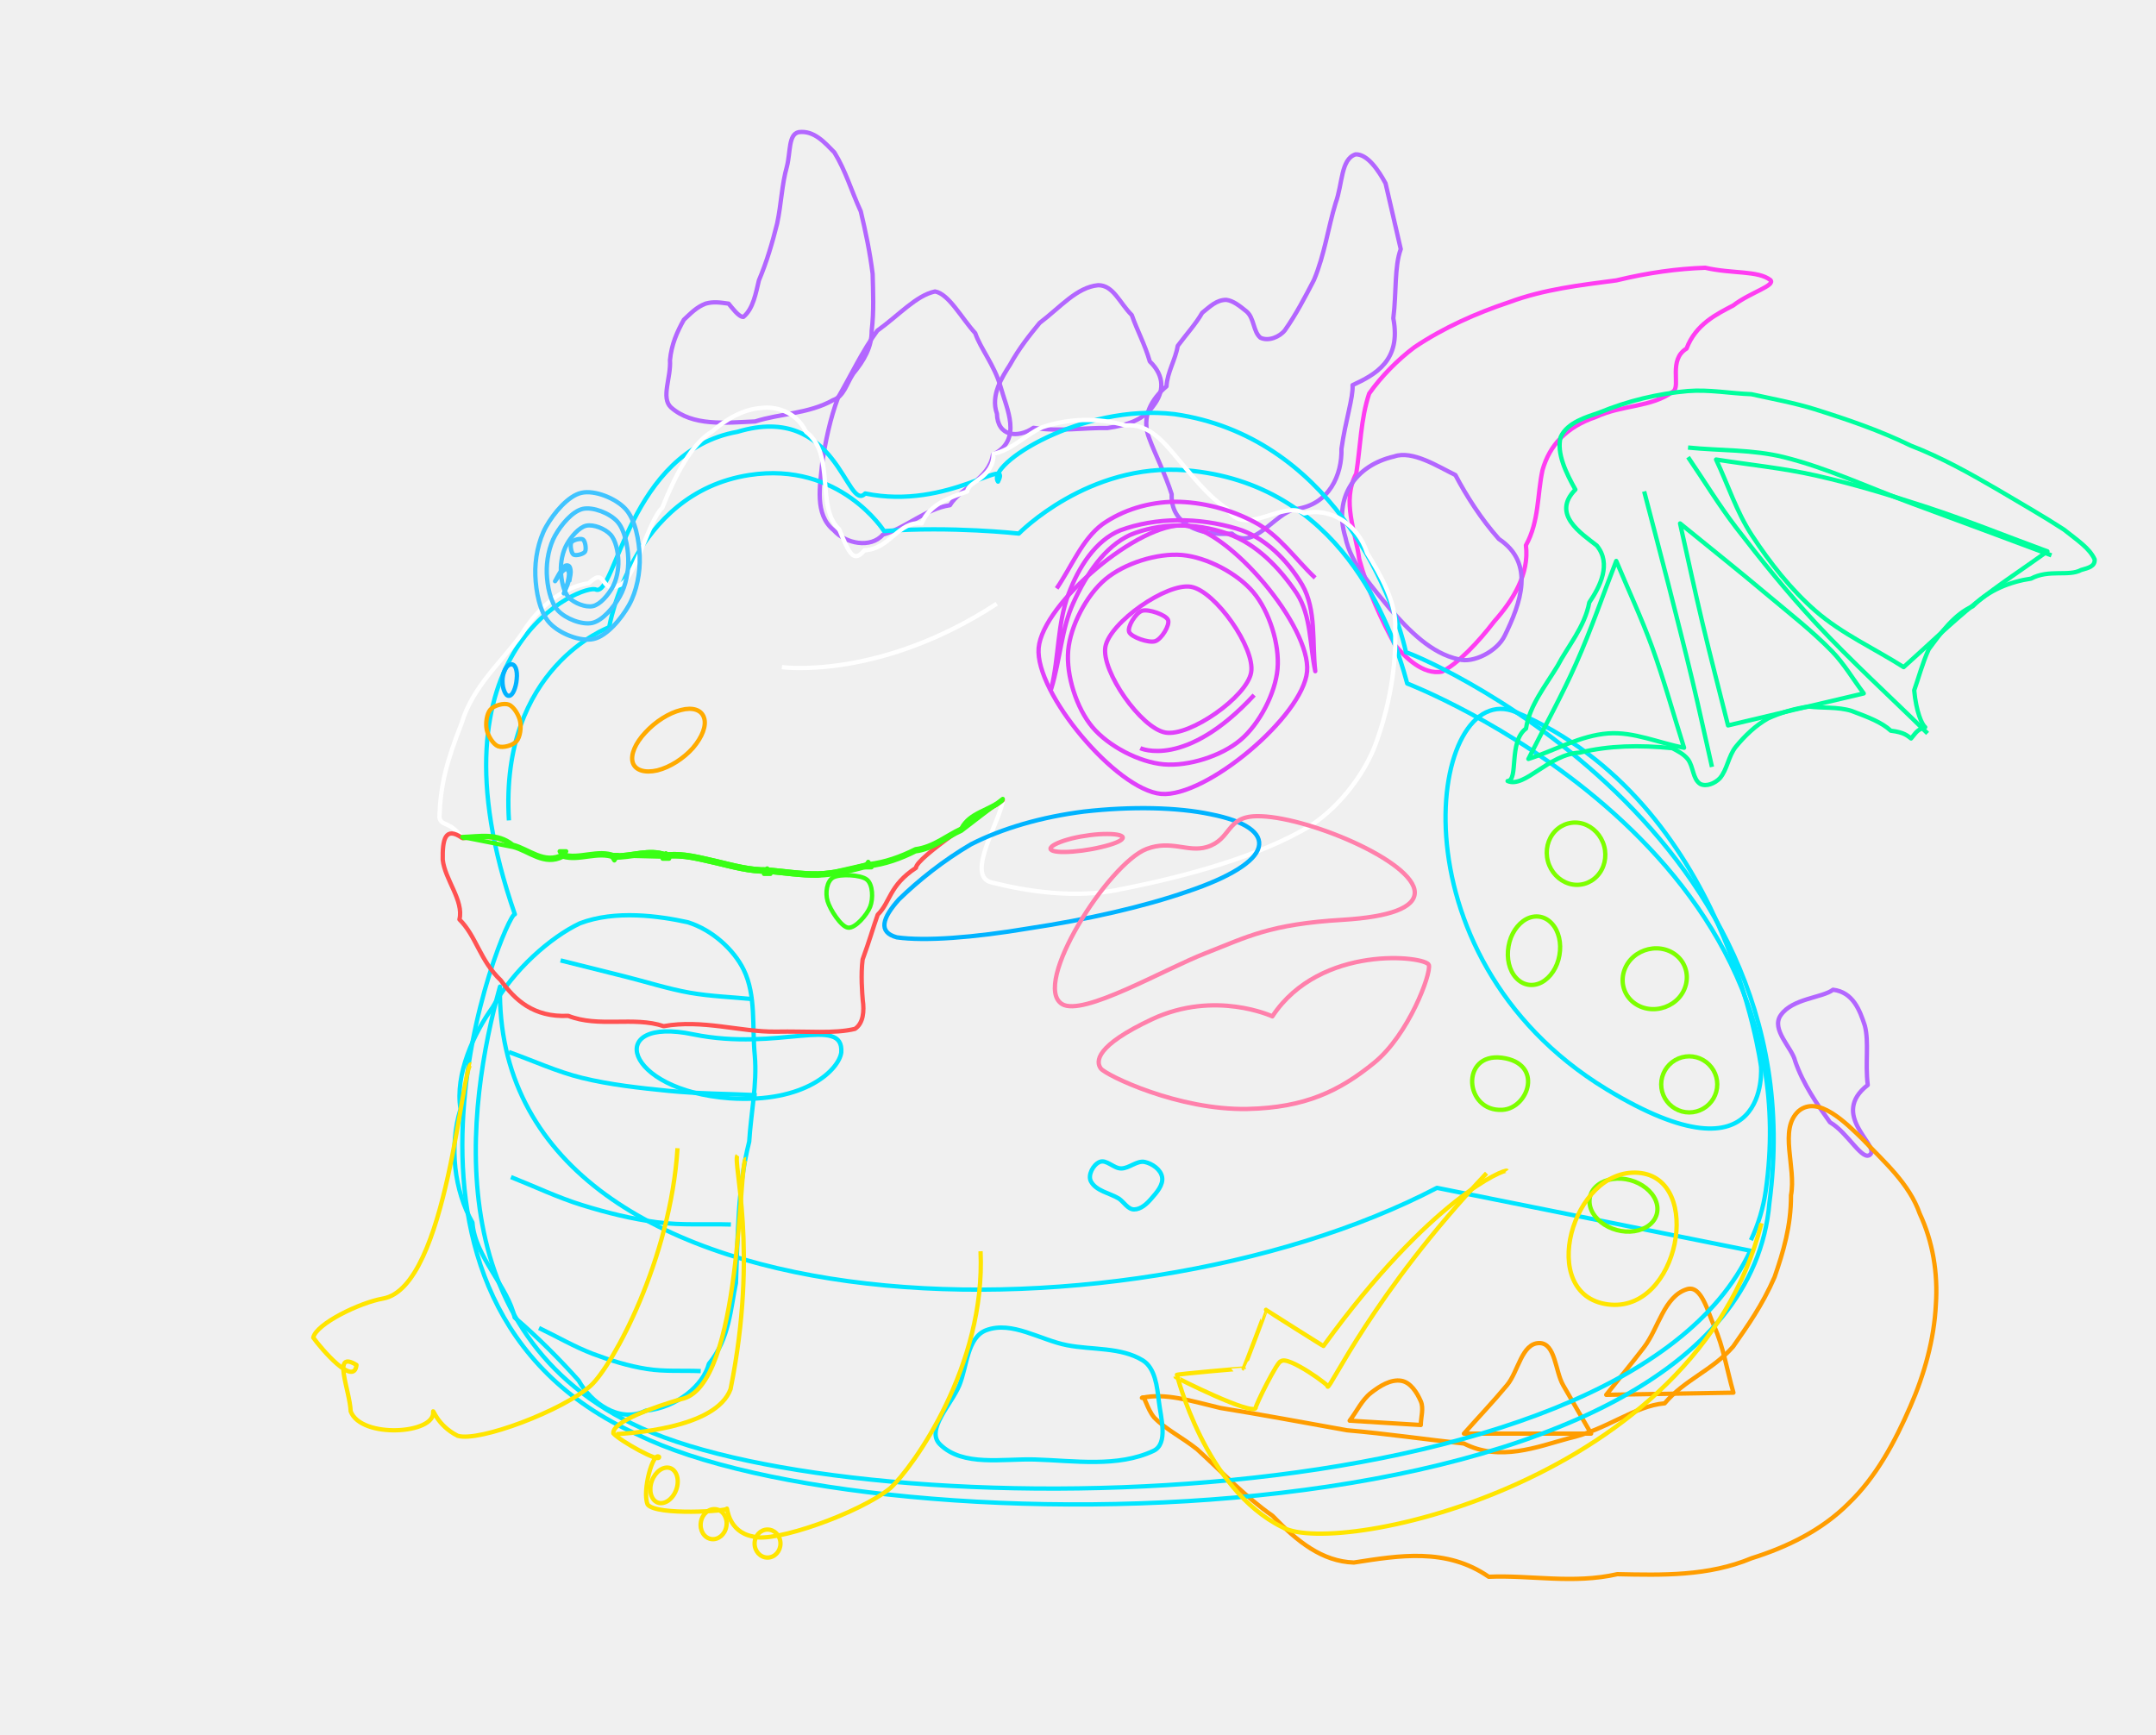
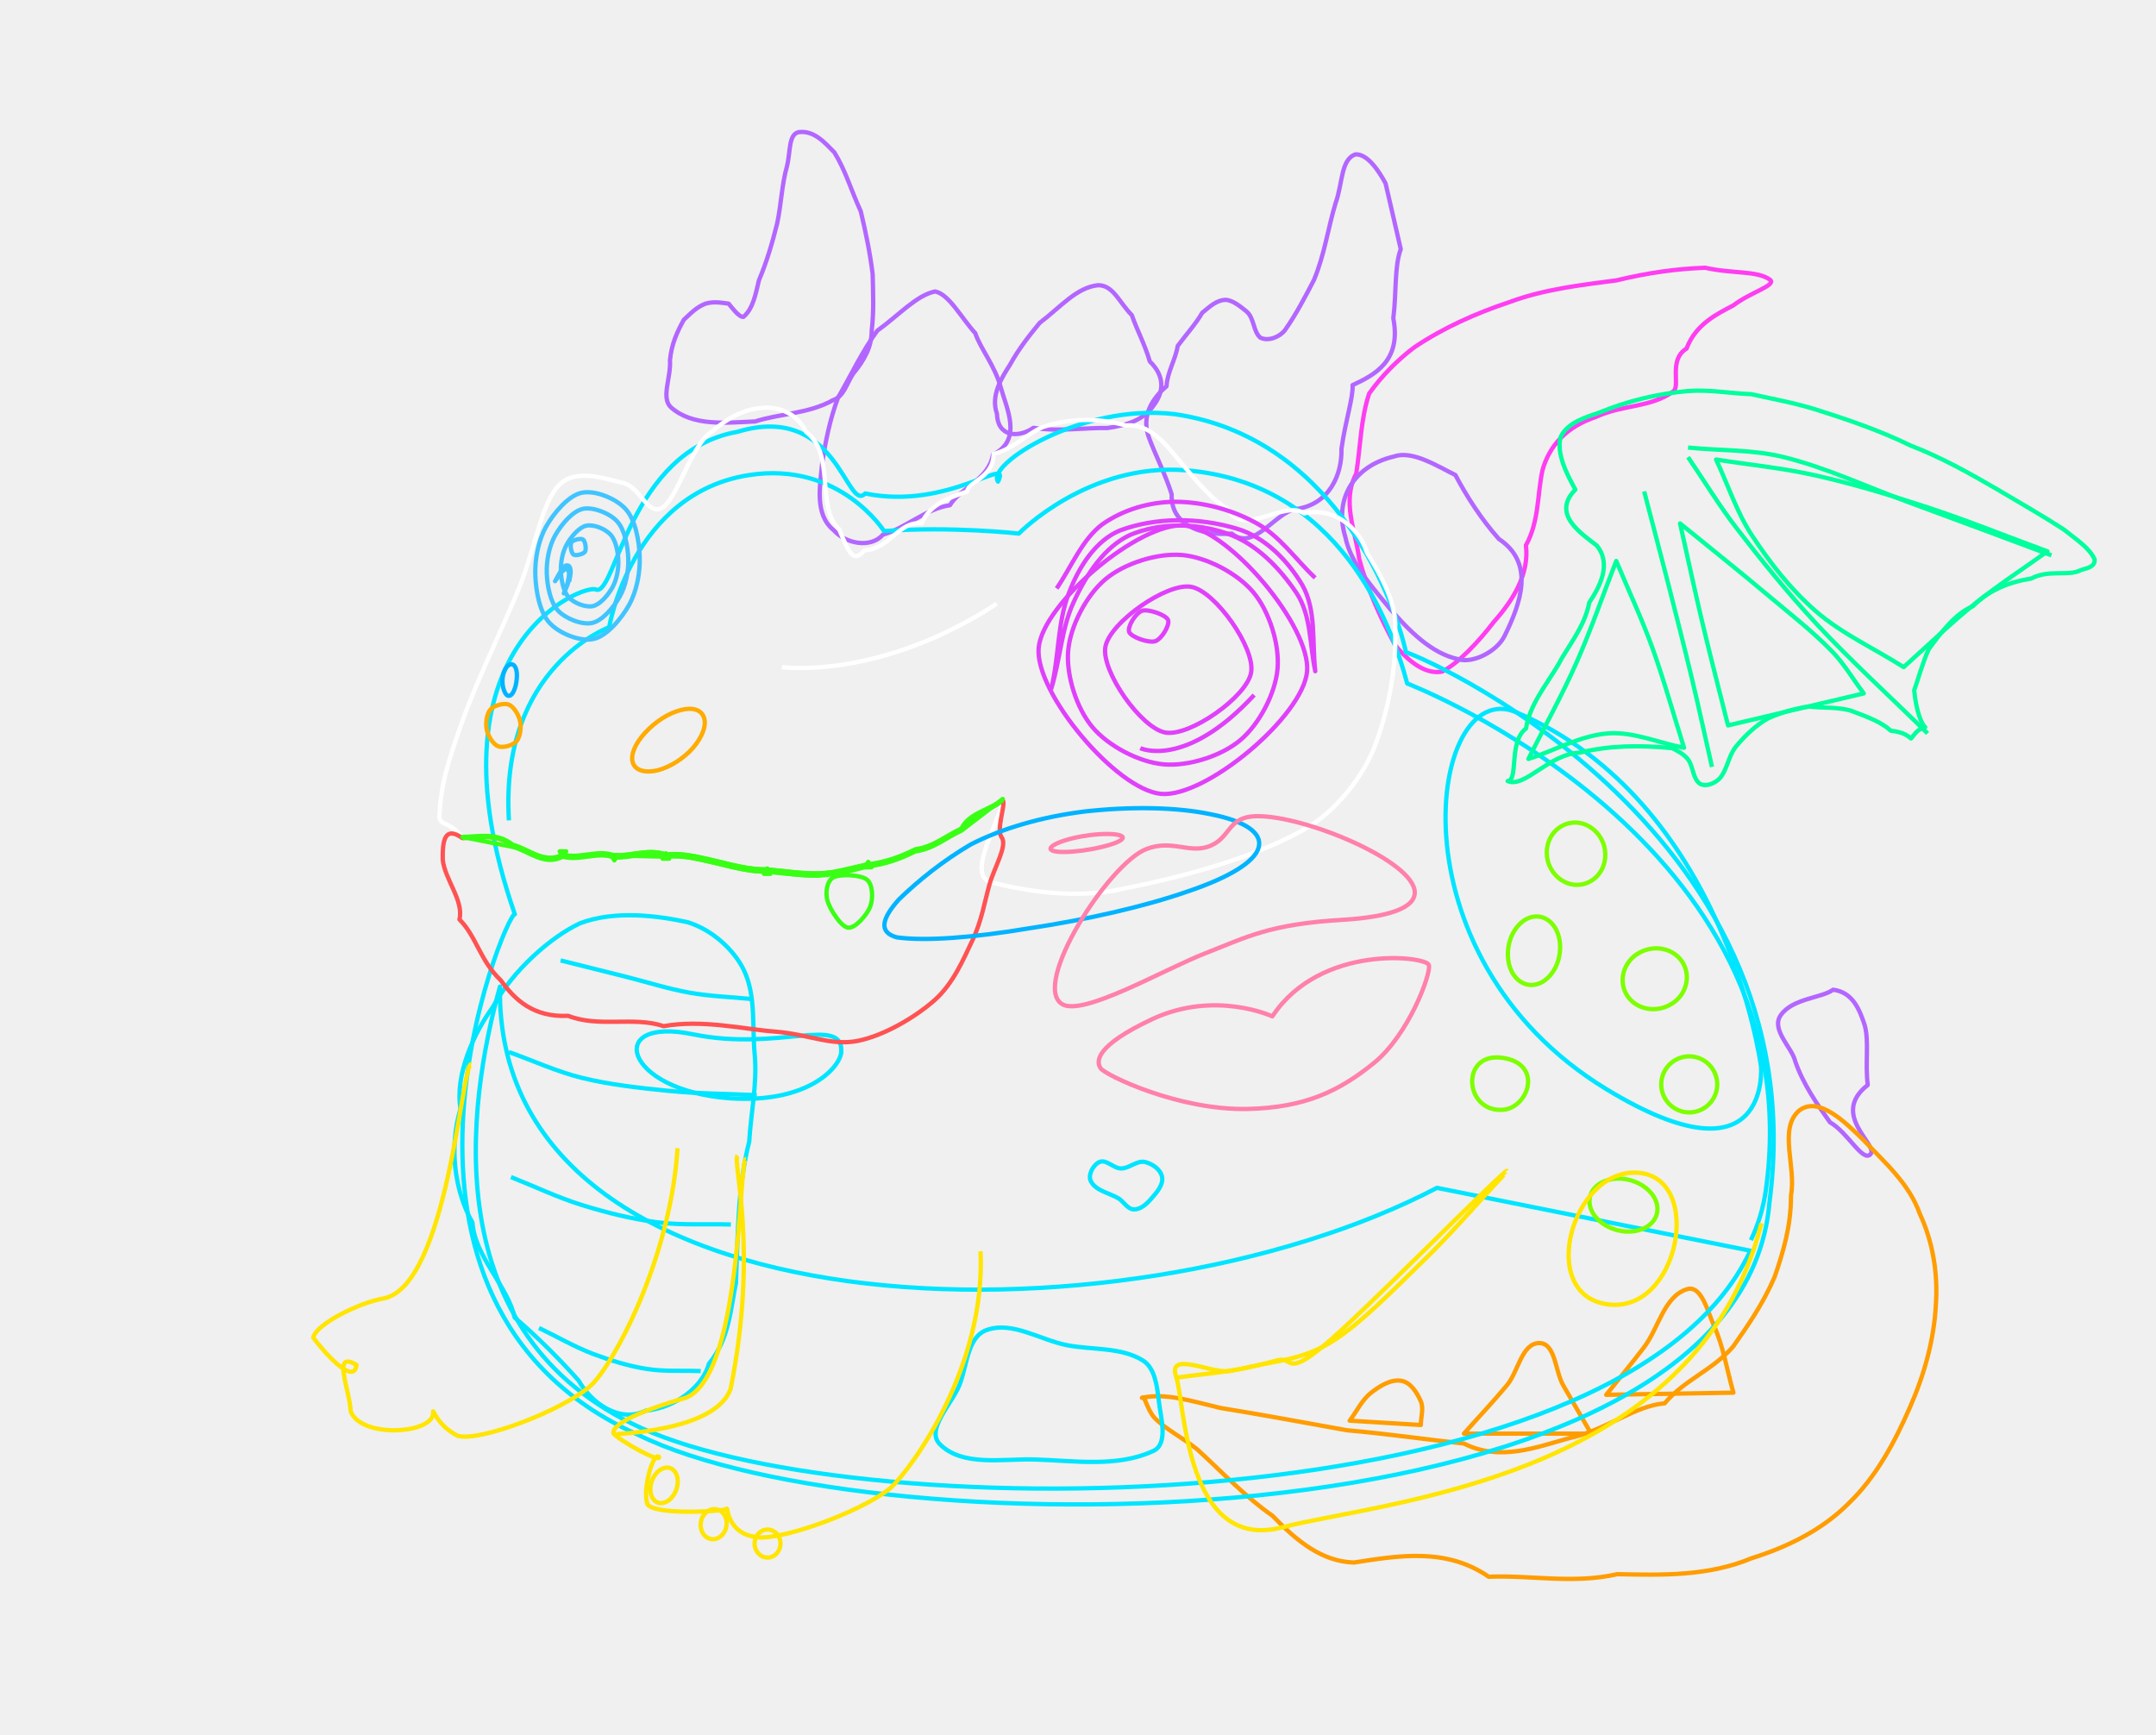
<svg xmlns="http://www.w3.org/2000/svg" width="2000" height="1609" viewBox="0 0 2000 1609">
  <g id="g_wing_back" fill="none" stroke="#ff3df2" stroke-width="4" stroke-linejoin="round">
    <path id="wing_lobe" d="M 1642.3 259.8 C 1647.2 265.0 1623.9 271.1 1607.8 283.4 C 1592.9 291.2 1573.0 300.7 1564.5 323.4 C 1547.5 333.6 1559.0 357.8 1552.4 363.0 C 1531.5 378.3 1505.1 375.3 1480.4 386.8 C 1453.1 396.0 1437.4 413.1 1430.9 436.1 C 1426.0 458.3 1427.9 483.6 1415.5 505.9 C 1418.8 532.2 1403.7 556.8 1386.1 576.5 C 1371.6 595.5 1352.7 615.4 1337.9 623.0 C 1319.9 626.7 1302.8 608.9 1294.4 598.8 C 1281.1 574.4 1268.6 547.1 1260.9 518.8 C 1257.7 493.6 1244.3 465.0 1258.1 439.4 C 1262.0 414.5 1262.3 388.4 1270.1 365.1 C 1281.4 349.0 1296.9 333.5 1312.0 322.2 C 1339.1 304.0 1369.2 290.6 1400.1 280.3 C 1432.4 268.3 1466.1 264.5 1499.5 260.1 C 1528.9 253.0 1555.6 249.3 1581.8 248.4 C 1607.4 254.2 1630.7 250.8 1642.3 259.8 Z" />
  </g>
  <g id="g_spikes" fill="none" stroke="#b366ff" stroke-width="4" stroke-linejoin="round">
    <path id="spike_head_3" d="M 1293.2 423.5 C 1310.1 417.4 1334.1 432.9 1350.1 440.7 C 1360.1 459.7 1374.0 481.6 1390.4 500.0 C 1424.3 522.5 1410.5 559.8 1395.9 589.6 C 1388.8 604.5 1366.4 615.5 1353.3 611.7 C 1327.5 606.3 1306.9 584.7 1289.6 565.0 C 1274.3 546.1 1252.9 523.0 1248.0 498.2 C 1236.9 461.7 1257.2 431.7 1293.2 423.5 Z" />
    <path id="spike_back_1" d="M 1700.4 918.2 C 1719.1 920.4 1725.3 937.5 1729.9 951.5 C 1733.9 966.9 1730.1 985.9 1732.6 1006.6 C 1697.3 1034.0 1742.4 1061.8 1735.3 1070.6 C 1728.3 1079.1 1714.3 1050.7 1697.6 1041.2 C 1686.1 1025.1 1672.5 1005.7 1665.2 984.2 C 1662.5 972.2 1642.5 955.1 1651.9 941.8 C 1662.8 926.1 1690.4 925.8 1700.4 918.2 Z" />
    <path id="horn_left" d="M 740.9 122.6 C 755.1 120.7 765.2 132.4 774.0 141.4 C 784.5 158.4 789.7 177.0 798.5 196.1 C 803.0 215.1 806.9 233.5 809.5 254.1 C 809.9 271.4 810.8 288.5 808.6 307.0 C 808.7 321.9 801.6 334.3 791.5 346.6 C 785.3 355.9 782.9 367.8 772.8 371.2 C 750.0 384.0 723.8 383.5 700.5 391.0 C 672.6 392.2 642.6 395.7 622.4 377.9 C 612.9 369.0 622.6 350.3 621.5 334.1 C 622.9 319.5 628.0 308.0 634.4 296.6 C 641.0 290.5 646.0 285.0 654.5 281.7 C 661.8 279.6 668.0 280.6 675.9 281.7 C 678.6 284.9 685.4 294.3 689.6 294.0 C 698.9 286.3 701.2 271.4 704.0 260.1 C 711.2 243.1 716.4 225.4 720.9 207.4 C 724.8 189.1 725.2 171.2 730.0 154.4 C 733.4 140.9 731.3 124.6 740.9 122.6 Z" />
    <path id="horn_right" d="M 1257.5 143.2 C 1268.6 142.8 1278.9 158.3 1285.3 170.1 C 1289.5 187.6 1294.1 208.7 1299.4 231.1 C 1293.4 247.3 1295.5 271.0 1292.5 295.3 C 1300.1 334.8 1275.5 347.6 1254.7 357.3 C 1255.4 368.9 1248.2 389.5 1244.4 416.4 C 1245.0 440.2 1233.3 468.2 1201.9 472.3 C 1182.4 475.7 1162.9 511.8 1142.7 495.0 C 1112.3 497.5 1085.7 485.9 1086.9 458.5 C 1081.2 440.5 1070.9 419.8 1066.4 407.5 C 1057.7 386.5 1069.0 369.4 1082.1 358.4 C 1082.8 345.3 1090.4 333.8 1092.5 320.9 C 1100.6 310.0 1109.3 300.5 1115.2 290.2 C 1122.4 284.4 1128.7 278.0 1137.7 278.2 C 1143.8 279.0 1149.5 283.4 1156.3 288.9 C 1163.6 295.1 1162.4 307.6 1169.2 313.3 C 1176.8 317.0 1187.2 312.4 1191.9 306.4 C 1202.2 291.8 1210.7 275.5 1218.9 259.7 C 1228.8 236.0 1231.9 211.5 1239.0 188.3 C 1245.5 170.5 1243.7 147.6 1257.5 143.2 Z" />
    <path id="spike_head_1" d="M 867.4 270.4 C 880.2 272.7 891.9 295.1 904.7 309.1 C 909.5 323.3 922.5 338.8 928.1 358.5 C 933.7 379.2 949.0 407.9 921.1 421.8 C 917.3 444.9 890.7 452.7 881.2 468.7 C 858.7 472.0 840.1 490.0 819.0 496.0 C 807.8 509.0 784.5 504.5 773.5 492.0 C 755.1 477.2 760.9 449.9 762.7 429.9 C 765.5 410.3 770.1 388.3 777.4 368.9 C 789.3 348.4 800.0 325.5 813.8 306.8 C 834.0 292.3 850.0 274.0 867.4 270.4 Z" />
    <path id="spike_head_2" d="M 1018.7 264.6 C 1032.8 264.5 1038.6 281.1 1049.9 292.3 C 1055.1 307.1 1062.0 319.4 1066.6 335.3 C 1081.1 349.3 1079.4 364.1 1070.1 376.2 C 1061.2 389.3 1045.9 394.5 1027.2 397.1 C 1005.9 396.6 983.1 400.7 958.7 396.9 C 944.0 406.9 925.3 404.9 924.8 383.8 C 918.6 366.5 929.8 349.6 936.9 338.4 C 945.5 322.8 955.4 310.6 964.4 299.6 C 983.9 284.8 998.8 266.5 1018.7 264.6 Z" />
  </g>
  <g id="g_tail" fill="none" stroke="#ff9d00" stroke-width="4" stroke-linejoin="round">
    <path id="tail" d="M 1059.3 1296.8 C 1081.2 1292.0 1104.9 1299.7 1132.1 1306.2 C 1170.4 1312.4 1209.0 1319.6 1249.6 1326.9 C 1286.6 1330.1 1322.3 1335.4 1358.0 1339.2 C 1391.4 1356.2 1426.0 1342.3 1454.7 1334.5 C 1490.7 1326.5 1515.9 1304.3 1544.2 1301.9 C 1562.5 1280.1 1588.1 1271.6 1607.7 1249.3 C 1621.0 1230.1 1634.6 1211.3 1646.2 1184.7 C 1654.2 1161.4 1661.5 1137.5 1661.4 1108.9 C 1666.4 1082.7 1649.8 1047.9 1668.4 1030.8 C 1686.5 1015.5 1712.6 1042.0 1728.0 1057.0 C 1748.0 1078.1 1771.0 1097.9 1780.9 1126.1 C 1792.9 1151.8 1797.8 1181.1 1795.8 1210.2 C 1794.2 1242.6 1785.1 1275.1 1772.0 1305.0 C 1757.8 1337.6 1740.5 1370.1 1714.9 1394.7 C 1690.0 1419.7 1657.7 1435.3 1624.9 1445.6 C 1584.8 1462.4 1542.1 1461.3 1500.3 1460.4 C 1459.4 1469.7 1419.7 1461.1 1381.0 1462.8 C 1341.7 1435.6 1297.8 1443.1 1255.9 1449.6 C 1226.5 1448.6 1203.6 1430.3 1180.4 1406.2 C 1155.2 1388.6 1134.4 1366.4 1110.6 1344.6 C 1096.4 1333.3 1081.7 1326.3 1070.7 1315.1 C 1063.6 1306.6 1061.8 1293.8 1059.3 1296.8 Z" />
    <path id="tail_spike_1" d="M 1252.0 1318.0 C 1258.7 1309.3 1263.3 1298.7 1272.0 1292.0 C 1279.9 1285.9 1290.1 1279.3 1300.0 1281.0 C 1308.6 1282.5 1314.5 1292.0 1318.0 1300.0 C 1320.9 1306.7 1318.0 1314.7 1318.0 1322.0 C 1296.0 1320.7 1274.0 1319.3 1252.0 1318.0 Z" />
    <path id="tail_spike_2" d="M 1358.0 1330.0 C 1371.3 1315.0 1385.2 1300.4 1398.0 1285.0 C 1408.5 1272.4 1411.6 1246.0 1428.0 1246.0 C 1442.9 1246.0 1442.6 1272.0 1450.0 1285.0 C 1458.6 1300.0 1467.3 1315.0 1476.0 1330.0 C 1436.7 1330.0 1397.3 1330.0 1358.0 1330.0 Z" />
    <path id="tail_spike_3" d="M 1490.0 1294.0 C 1501.7 1279.3 1513.6 1264.9 1525.0 1250.0 C 1538.6 1232.2 1543.6 1202.6 1565.0 1196.0 C 1578.4 1191.9 1584.2 1217.2 1590.0 1230.0 C 1598.8 1249.6 1602.0 1271.3 1608.0 1292.0 C 1568.7 1292.7 1529.3 1293.3 1490.0 1294.0 Z" />
  </g>
  <g id="g_body" fill="none" stroke="#00e5ff" stroke-width="4" stroke-linejoin="round">
    <path id="body" d="M 477.6 848.2 C 390.8 598.5 543.2 540.7 552.9 547.0 C 571.3 553.3 583.4 418.5 684.1 400.6 C 777.1 372.5 785.3 476.3 802.6 457.8 C 879.8 473.8 939.0 420.7 925.8 446.8 C 914.4 431.1 1003.4 374.0 1089.5 384.2 C 1232.1 404.7 1291.1 546.4 1304.3 605.3 C 1304.1 602.6 1688.1 761.5 1641.4 1115.8 C 1614.1 1437.3 811.6 1440.2 591.5 1330.9 C 318.9 1208.1 469.6 844.9 477.6 848.2 Z" />
    <path id="body_shade" d="M 1623.7 1160.3 C 1505.9 1414.3 801.8 1418.6 595.3 1325.0 C 403.3 1238.0 433.3 1024.9 463.8 915.3 C 457.9 1243.0 1041.8 1254.2 1333.0 1102.0 C 1333.0 1102.0 1623.7 1160.3 1623.7 1160.3 Z" />
    <path id="back_shade" d="M 1406.3 660.7 C 1326.1 626.6 1286.0 886.2 1490.1 1010.4 C 1643.1 1103.5 1633.6 989.5 1633.6 989.5 C 1633.6 989.5 1601.5 743.5 1406.3 660.7 Z" />
    <path id="body_rim" d="M 472.1 761.1 C 463.4 618.8 565.1 581.9 565.1 581.9 C 565.1 581.9 585.8 457.6 695.1 440.7 C 779.1 427.8 820.1 492.7 820.1 492.7 C 882.6 488.0 945.1 495.0 945.1 495.0 C 945.1 495.0 1009.4 429.0 1100.1 436.3 C 1242.5 447.9 1290.3 577.7 1305.4 634.1 C 1305.4 634.1 1684.1 779.6 1638.0 1104.6 C 1635.7 1120.8 1631.0 1136.1 1624.2 1150.5" />
    <path id="chin_highlight" d="M 780.4 976.4 C 782.8 941.4 722.3 975.8 643.1 959.6 C 560.6 942.3 578.1 1011.6 676.7 1018.9 C 747.8 1023.8 778.3 991.8 780.4 976.4 Z" />
    <path id="belly" d="M 537.9 856.6 C 570.9 844.0 611.6 849.8 638.1 855.6 C 660.7 862.7 680.6 880.9 689.8 899.5 C 701.6 923.5 697.5 952.6 700.2 979.5 C 702.4 1006.1 696.6 1032.5 695.0 1059.1 C 684.1 1102.0 684.5 1146.3 682.7 1190.4 C 677.9 1212.5 676.8 1242.2 657.6 1265.2 C 652.5 1284.9 628.2 1305.9 599.1 1308.7 C 574.4 1320.8 547.9 1300.9 536.8 1280.8 C 521.1 1263.1 498.3 1239.9 477.4 1222.3 C 471.6 1194.1 440.2 1165.4 438.3 1134.2 C 421.4 1104.9 416.5 1063.2 427.2 1028.9 C 421.9 996.6 439.6 958.6 457.1 934.3 C 475.9 900.0 510.8 869.4 537.9 856.6 Z" />
    <path id="belly_under" d="M 915.0 1234.0 C 938.9 1225.2 965.0 1243.2 990.0 1248.0 C 1013.4 1252.5 1039.7 1249.6 1060.0 1262.0 C 1071.6 1269.1 1073.4 1286.5 1075.0 1300.0 C 1076.8 1315.3 1084.0 1339.4 1070.0 1346.0 C 1036.7 1361.6 996.7 1355.1 960.0 1354.0 C 930.3 1353.1 893.2 1360.9 872.0 1340.0 C 858.3 1326.5 882.7 1302.9 890.0 1285.0 C 897.1 1267.5 897.2 1240.6 915.0 1234.0 Z" />
    <path id="belly_stripe_1" d="M 520.0 891.0 C 540.0 896.0 560.0 901.0 580.0 906.0 C 600.0 911.0 619.7 917.4 640.0 921.0 C 659.5 924.4 679.3 925.0 699.0 927.0" />
    <path id="belly_stripe_2" d="M 472.0 976.0 C 494.7 984.0 516.6 994.3 540.0 1000.0 C 566.2 1006.4 593.2 1009.3 620.0 1012.0 C 647.2 1014.7 674.7 1014.7 702.0 1016.0" />
    <path id="belly_stripe_3" d="M 474.0 1092.0 C 496.0 1100.7 517.4 1111.0 540.0 1118.0 C 562.9 1125.1 586.3 1130.9 610.0 1134.0 C 632.5 1136.9 655.3 1135.3 678.0 1136.0" />
    <path id="belly_stripe_4" d="M 500.0 1232.0 C 516.7 1240.0 532.7 1249.4 550.0 1256.0 C 566.2 1262.1 582.9 1267.3 600.0 1270.0 C 616.5 1272.6 633.3 1271.3 650.0 1272.0" />
    <path id="heart" d="M 1038.0 1112.0 C 1029.3 1106.7 1016.8 1105.0 1012.0 1096.0 C 1008.9 1090.2 1014.0 1080.6 1020.0 1078.0 C 1026.4 1075.3 1033.0 1084.0 1040.0 1084.0 C 1047.6 1084.0 1054.6 1076.4 1062.0 1078.0 C 1068.9 1079.5 1076.8 1085.0 1078.0 1092.0 C 1079.3 1099.3 1072.9 1106.4 1068.0 1112.0 C 1063.9 1116.8 1058.3 1122.0 1052.0 1122.0 C 1046.3 1122.0 1042.7 1115.3 1038.0 1112.0 Z" />
  </g>
  <g id="g_spots" fill="none" stroke="#7dff00" stroke-width="4" stroke-linejoin="round">
    <path id="spot_6" d="M 1393.9 1029.6 C 1418.1 1028.0 1432.2 986.5 1393.3 981.3 C 1354.4 976.2 1358.3 1031.9 1393.9 1029.6 Z" />
    <path id="spot_1" d="M 1435.9 799.0 C 1433.2 789.0 1435.7 778.4 1442.5 771.2 C 1449.2 764.1 1459.1 761.4 1468.5 764.2 C 1477.9 767.1 1485.4 775.0 1488.1 785.0 C 1490.8 795.0 1488.3 805.6 1481.5 812.8 C 1474.8 819.9 1464.9 822.6 1455.5 819.8 C 1446.1 816.9 1438.6 809.0 1435.9 799.0 Z" />
    <path id="spot_2" d="M 1399.4 877.8 C 1401.3 866.6 1407.7 857.0 1416.0 852.6 C 1424.3 848.3 1433.3 849.9 1439.6 856.8 C 1446.0 863.7 1448.6 874.9 1446.6 886.2 C 1444.7 897.4 1438.3 907.0 1430.0 911.4 C 1421.7 915.7 1412.7 914.1 1406.4 907.2 C 1400.0 900.3 1397.4 889.1 1399.4 877.8 Z" />
    <path id="spot_3" d="M 1506.8 918.3 C 1503.4 908.9 1505.6 898.2 1512.6 890.3 C 1519.6 882.5 1530.4 878.6 1540.8 880.1 C 1551.2 881.6 1559.8 888.3 1563.2 897.7 C 1566.6 907.1 1564.4 917.8 1557.4 925.7 C 1550.4 933.5 1539.6 937.4 1529.2 935.9 C 1518.8 934.4 1510.2 927.7 1506.8 918.3 Z" />
    <path id="spot_4" d="M 1541.0 1006.0 C 1541.0 996.7 1546.0 988.1 1554.0 983.5 C 1562.0 978.8 1572.0 978.8 1580.0 983.5 C 1588.0 988.1 1593.0 996.7 1593.0 1006.0 C 1593.0 1015.3 1588.0 1023.9 1580.0 1028.5 C 1572.0 1033.2 1562.0 1033.2 1554.0 1028.5 C 1546.0 1023.9 1541.0 1015.3 1541.0 1006.0 Z" />
    <path id="spot_5" d="M 1475.1 1109.7 C 1477.3 1101.4 1485.3 1095.4 1495.9 1093.8 C 1506.6 1092.2 1518.4 1095.4 1526.8 1102.1 C 1535.3 1108.8 1539.1 1118.0 1536.9 1126.3 C 1534.7 1134.6 1526.7 1140.6 1516.1 1142.2 C 1505.4 1143.8 1493.6 1140.6 1485.2 1133.9 C 1476.7 1127.2 1472.9 1118.0 1475.1 1109.7 Z" />
  </g>
  <g id="g_legs" fill="none" stroke="#ffe500" stroke-width="4" stroke-linejoin="round">
    <path id="foot_front_far" d="M 437.1 987.3 C 428.4 985.4 415.5 1194.1 355.3 1204.7 C 333.6 1208.5 293.4 1228.1 290.6 1240.9 C 297.7 1250.9 328.5 1287.1 330.7 1266.3 C 307.4 1252.0 324.5 1289.3 325.3 1309.3 C 334.9 1334.9 403.8 1330.4 401.8 1309.8 C 401.5 1306.2 405.1 1322.1 424.5 1332.0 C 444.2 1338.1 522.2 1308.6 548.1 1285.4 C 568.6 1266.6 622.0 1168.5 628.5 1065.2" />
-     <path id="hind_leg" d="M 1397.9 1086.2 C 1396.3 1084.0 1327.3 1111.3 1227.7 1248.7 C 1228.4 1249.5 1174.8 1215.6 1174.4 1215.1 C 1174.6 1215.3 1153.9 1269.6 1153.7 1269.6 C 1153.8 1269.3 1091.7 1274.8 1091.7 1275.5 C 1091.7 1274.4 1117.3 1381.4 1189.7 1416.9 C 1240.8 1445.5 1573.9 1373.4 1634.0 1134.8" />
-     <path id="hind_leg_line" d="M 1090.6 1277.4 C 1090.4 1277.9 1162.2 1313.8 1164.9 1306.1 C 1164.2 1304.3 1185.8 1261.2 1188.2 1263.0 C 1194.3 1256.7 1235.9 1287.2 1231.6 1286.4 C 1233.8 1289.3 1273.4 1200.4 1379.0 1088.4" />
+     <path id="hind_leg" d="M 1397.9 1086.2 C 1396.3 1084.0 1263.2 1219.4 1227.7 1248.7 C 1192.2 1278.0 1199.6 1258.1 1185.0 1262.0 C 1170.4 1265.9 1155.7 1269.5 1140.0 1272.0 C 1124.3 1274.5 1082.7 1252.8 1091.0 1277.0 C 1099.3 1301.2 1099.2 1440.6 1189.7 1416.9 C 1280.2 1393.2 1573.9 1373.4 1634.0 1134.8" />
+     <path id="hind_leg_line" d="M 1092.0 1278.0 C 1114.7 1274.7 1136.2 1273.5 1160.0 1268.0 C 1183.8 1262.5 1208.3 1261.3 1235.0 1245.0 C 1261.7 1228.7 1293.3 1195.8 1320.0 1170.0 C 1346.7 1144.2 1370.0 1116.7 1395.0 1090.0" />
    <path id="hind_knee" d="M 1491.5 1210.1 C 1557.6 1218.9 1581.1 1092.7 1519.7 1088.0 C 1458.2 1083.4 1425.4 1201.4 1491.5 1210.1 Z" />
    <path id="leg_front_near" d="M 692.0 1075.3 C 685.0 1074.3 689.0 1287.2 631.8 1298.0 C 608.5 1304.8 567.5 1318.8 569.0 1329.8 C 575.3 1336.8 612.4 1357.6 611.4 1351.6 C 605.8 1346.3 595.4 1383.5 600.8 1395.8 C 609.0 1406.3 676.0 1401.8 674.3 1399.6 C 674.6 1398.2 675.4 1421.1 698.3 1425.4 C 717.6 1432.1 798.1 1403.4 826.0 1380.5 C 846.9 1361.2 914.5 1267.2 909.6 1160.8" />
    <path id="leg_front_near_line" d="M 571.7 1330.5 C 581.2 1329.7 664.0 1326.0 677.7 1288.7 C 704.0 1158.3 679.3 1078.5 684.1 1071.9" />
    <path id="toe_near_1" d="M 604.7 1373.9 C 607.9 1365.1 615.6 1359.8 621.8 1362.0 C 628.0 1364.3 630.5 1373.3 627.3 1382.1 C 624.1 1390.9 616.4 1396.2 610.2 1394.0 C 604.0 1391.7 601.5 1382.7 604.7 1373.9 Z" />
    <path id="toe_near_2" d="M 650.2 1411.9 C 651.5 1404.3 657.9 1399.1 664.4 1400.2 C 671.0 1401.4 675.2 1408.5 673.8 1416.1 C 672.5 1423.7 666.1 1428.9 659.6 1427.8 C 653.0 1426.6 648.8 1419.5 650.2 1411.9 Z" />
    <path id="toe_near_3" d="M 700.0 1432.0 C 700.0 1424.8 705.4 1419.0 712.0 1419.0 C 718.6 1419.0 724.0 1424.8 724.0 1432.0 C 724.0 1439.2 718.6 1445.0 712.0 1445.0 C 705.4 1445.0 700.0 1439.2 700.0 1432.0 Z" />
  </g>
  <g id="g_wing" fill="none" stroke="#00ff9d" stroke-width="4" stroke-linejoin="round">
    <path id="wing_main" d="M 1447.8 405.3 C 1454.0 391.7 1472.3 386.7 1483.5 382.8 C 1510.4 371.7 1538.2 365.2 1565.6 362.8 C 1585.6 361.2 1605.0 365.0 1624.6 365.7 C 1644.3 370.1 1664.1 373.6 1683.7 379.7 C 1713.9 389.2 1743.8 399.4 1772.5 413.4 C 1801.0 424.4 1827.2 439.1 1853.3 454.3 C 1874.8 467.1 1895.1 478.6 1914.6 491.3 C 1927.4 501.5 1938.3 508.5 1943.1 519.0 C 1943.4 525.5 1937.5 526.8 1930.5 528.8 C 1919.1 535.1 1900.6 527.9 1884.1 536.8 C 1865.4 539.5 1844.6 547.4 1830.0 562.5 C 1813.4 569.2 1799.8 587.9 1789.2 602.3 C 1783.5 614.6 1778.9 631.6 1775.7 640.4 C 1777.5 660.5 1782.9 672.3 1785.9 674.6 C 1778.3 677.3 1778.2 678.6 1772.8 685.1 C 1769.5 682.8 1766.9 679.4 1754.0 677.9 C 1745.7 670.2 1733.3 665.4 1717.5 659.5 C 1704.9 655.6 1689.8 657.0 1678.2 655.5 C 1664.8 657.2 1651.0 661.5 1640.1 666.5 C 1628.5 673.0 1618.5 682.7 1610.2 692.8 C 1603.2 701.6 1602.3 714.0 1595.4 722.0 C 1590.8 726.8 1582.7 730.2 1577.1 727.2 C 1570.1 722.5 1571.0 711.4 1565.8 704.4 C 1561.8 699.4 1556.0 696.6 1551.3 694.1 C 1520.8 691.1 1492.7 691.6 1465.6 698.2 C 1436.6 699.5 1414.6 731.5 1398.5 724.6 C 1409.0 723.9 1399.1 688.1 1415.6 675.9 C 1418.8 654.6 1433.2 637.0 1444.9 617.7 C 1454.1 599.9 1470.1 581.7 1474.3 558.9 C 1484.2 544.3 1495.2 523.0 1481.2 506.1 C 1466.8 494.8 1438.8 477.0 1461.4 454.2 C 1453.0 439.3 1443.6 420.2 1447.8 405.3 Z" />
    <path id="wing_membrane_1" d="M 1499.3 520.4 C 1510.4 547.1 1522.7 573.2 1532.6 600.4 C 1543.7 631.1 1552.3 662.6 1562.2 693.7 C 1538.8 689.3 1515.7 678.7 1491.9 680.4 C 1466.0 682.3 1442.5 696.2 1417.8 704.1 C 1432.6 674.5 1448.8 645.5 1462.2 615.2 C 1476.0 584.2 1486.9 552.0 1499.3 520.4 Z" />
    <path id="wing_membrane_2" d="M 1558.5 485.6 C 1585.7 507.8 1613.2 529.6 1640.0 552.2 C 1660.1 569.1 1681.0 585.3 1699.3 604.1 C 1710.7 615.8 1719.0 630.2 1728.9 643.3 C 1707.9 648.2 1686.9 653.1 1665.9 658.1 C 1644.9 663.0 1624.0 668.0 1603.0 673.0 C 1595.1 641.4 1586.8 609.8 1579.3 578.1 C 1572.0 547.4 1565.4 516.4 1558.5 485.6 Z" />
    <path id="wing_membrane_3" d="M 1591.9 426.3 C 1622.7 431.2 1653.9 434.2 1684.4 441.1 C 1719.5 449.0 1753.9 459.5 1788.1 470.7 C 1825.6 483.0 1862.2 497.9 1899.3 511.5 C 1877.1 527.5 1854.0 542.4 1832.6 559.6 C 1809.4 578.3 1788.1 599.1 1765.9 618.9 C 1738.7 601.6 1708.7 588.1 1684.4 567.0 C 1661.3 546.9 1642.0 522.3 1625.2 496.7 C 1610.9 475.0 1603.0 449.8 1591.9 426.3 Z" />
    <path id="wing_bone_1" d="M 1525.2 455.9 C 1532.6 484.3 1540.1 512.7 1547.4 541.1 C 1554.9 570.7 1562.5 600.3 1569.6 630.0 C 1576.1 657.1 1581.9 684.3 1588.1 711.5" />
    <path id="wing_bone_2" d="M 1565.9 424.1 C 1580.7 445.8 1594.4 468.4 1610.4 489.3 C 1633.9 519.8 1658.2 549.9 1684.4 578.1 C 1717.5 613.7 1753.5 646.3 1788.1 680.4" />
    <path id="wing_bone_3" d="M 1565.9 415.2 C 1595.5 418.2 1625.9 416.9 1654.8 424.1 C 1695.6 434.3 1733.9 452.5 1773.3 467.0 C 1816.6 482.9 1859.8 499.1 1903.0 515.2" />
  </g>
  <g id="g_head" fill="none" stroke="#ffffff" stroke-width="4" stroke-linejoin="round">
    <path id="brow_fold" d="M 725.3 618.9 C 725.3 618.9 815.4 631.4 924.6 560.1" />
-     <path id="head" d="M 407.6 758.2 C 408.7 727.5 414.2 706.9 428.1 671.3 C 438.5 636.4 465.9 613.6 483.8 588.4 C 506.0 552.5 532.8 542.9 546.1 541.1 C 563.1 524.8 556.2 551.1 573.8 543.2 C 588.6 539.7 600.8 483.9 614.4 471.0 C 626.1 441.4 641.9 411.0 660.8 400.2 C 672.4 389.8 689.0 379.5 706.3 378.5 C 718.6 376.8 738.2 381.1 747.7 400.6 C 775.4 421.2 756.4 471.0 778.5 491.0 C 787.9 514.5 792.1 522.3 801.9 510.5 C 825.8 509.4 833.4 483.1 855.0 485.6 C 862.4 467.4 881.6 461.4 897.2 456.0 C 897.7 446.9 921.7 443.5 921.7 421.1 C 939.4 417.0 952.3 402.8 967.0 396.3 C 992.3 387.8 1018.5 387.5 1044.3 394.7 C 1066.0 392.8 1080.0 410.5 1093.3 426.5 C 1104.3 439.2 1119.4 459.6 1138.7 472.4 C 1154.7 499.1 1190.3 463.3 1209.8 476.3 C 1234.3 470.3 1259.8 486.5 1268.2 513.0 C 1280.4 532.9 1295.9 559.5 1294.2 583.7 C 1295.4 619.1 1288.5 655.9 1276.7 688.6 C 1267.7 714.4 1245.1 746.8 1215.6 766.1 C 1167.8 794.9 1099.0 813.2 1042.4 824.4 C 997.4 834.8 949.7 826.1 920.0 818.7 C 894.4 812.9 929.3 759.0 930.2 742.2 C 918.1 753.1 899.5 754.3 891.8 769.7 C 878.4 775.6 866.2 786.6 849.3 788.8 C 835.5 795.7 821.1 801.0 805.0 802.8 C 789.7 806.9 774.4 810.8 758.7 811.3 C 743.1 811.5 727.3 809.0 711.6 807.6 C 695.7 807.9 680.3 803.6 664.8 799.9 C 649.3 796.5 633.8 791.9 617.7 793.8 C 602.5 788.0 585.7 795.1 569.8 794.6 C 554.7 788.6 537.2 798.2 522.2 793.7 C 504.8 803.0 490.4 788.3 475.7 784.7 C 461.2 773.1 445.0 777.0 428.9 777.5 C 417.0 760.9 409.5 767.2 407.6 758.2 Z" />
+     <path id="head" d="M 407.6 758.2 C 408.7 727.5 415.8 706.7 428.1 671.3 C 440.4 635.8 466.3 582.6 481.4 545.8 C 496.4 508.9 502.4 466.4 518.5 450.1 C 534.5 433.8 561.9 444.5 577.9 448.0 C 593.9 451.5 600.6 479.0 614.4 471.0 C 628.2 463.0 641.9 411.0 660.8 400.2 C 672.4 389.8 689.0 379.5 706.3 378.5 C 718.6 376.8 738.2 381.1 747.7 400.6 C 775.4 421.2 756.4 471.0 778.5 491.0 C 787.9 514.5 792.1 522.3 801.9 510.5 C 825.8 509.4 833.4 483.1 855.0 485.6 C 862.4 467.4 881.6 461.4 897.2 456.0 C 897.7 446.9 921.7 443.5 921.7 421.1 C 939.4 417.0 952.3 402.8 967.0 396.3 C 992.3 387.8 1018.5 387.5 1044.3 394.7 C 1066.0 392.8 1080.0 410.5 1093.3 426.5 C 1104.3 439.2 1119.4 459.6 1138.7 472.4 C 1154.7 499.1 1190.3 463.3 1209.8 476.3 C 1234.3 470.3 1259.8 486.5 1268.2 513.0 C 1280.4 532.9 1295.9 559.5 1294.2 583.7 C 1295.4 619.1 1288.5 655.9 1276.7 688.6 C 1267.7 714.4 1245.1 746.8 1215.6 766.1 C 1167.8 794.9 1099.0 813.2 1042.4 824.4 C 997.4 834.8 949.7 826.1 920.0 818.7 C 894.4 812.9 929.3 759.0 930.2 742.2 C 918.1 753.1 899.5 754.3 891.8 769.7 C 878.4 775.6 866.2 786.6 849.3 788.8 C 835.5 795.7 821.1 801.0 805.0 802.8 C 789.7 806.9 774.4 810.8 758.7 811.3 C 743.1 811.5 727.3 809.0 711.6 807.6 C 695.7 807.9 680.3 803.6 664.8 799.9 C 649.3 796.5 633.8 791.9 617.7 793.8 C 602.5 788.0 585.7 795.1 569.8 794.6 C 554.7 788.6 537.2 798.2 522.2 793.7 C 504.8 803.0 490.4 788.3 475.7 784.7 C 461.2 773.1 445.0 777.0 428.9 777.5 C 417.0 760.9 409.5 767.2 407.6 758.2 Z" />
  </g>
  <g id="g_jaw" fill="none" stroke="#ff5252" stroke-width="4" stroke-linejoin="round">
-     <path id="jaw" d="M 428.9 777.5 C 445.0 777.0 461.2 773.1 475.7 784.7 C 490.4 788.3 504.8 803.0 522.2 793.7 C 537.2 798.2 554.7 788.6 569.8 794.6 C 585.7 795.1 602.5 788.0 617.7 793.8 C 633.8 791.9 649.3 796.5 664.8 799.9 C 680.3 803.6 695.7 807.9 711.6 807.6 C 727.3 809.0 743.1 811.5 758.7 811.3 C 774.4 810.8 789.7 806.9 805.0 802.8 C 821.1 801.0 835.5 795.7 849.3 788.8 C 866.2 786.6 878.4 775.6 891.8 769.7 C 899.5 754.3 918.1 753.1 930.2 742.2 C 914.0 753.6 849.8 795.7 849.7 805.1 C 824.6 821.6 826.2 836.7 814.2 848.6 C 809.6 861.5 806.9 871.7 800.2 890.1 C 798.4 904.2 799.8 921.1 800.3 927.6 C 801.8 938.1 800.9 949.3 793.1 954.5 C 773.9 959.2 749.6 956.5 719.5 957.1 C 686.6 957.4 651.6 945.5 615.6 952.0 C 588.2 942.7 555.3 953.6 527.1 942.4 C 494.7 944.0 477.4 927.3 464.6 909.5 C 445.2 891.1 441.8 868.4 426.2 853.0 C 430.4 835.4 412.6 816.0 410.7 797.5 C 410.4 779.2 412.7 766.1 428.9 777.5 Z" />
+     <path id="jaw" d="M 428.9 777.5 C 445.0 777.0 461.2 773.1 475.7 784.7 C 490.4 788.3 504.8 803.0 522.2 793.7 C 537.2 798.2 554.7 788.6 569.8 794.6 C 585.7 795.1 602.5 788.0 617.7 793.8 C 633.8 791.9 649.3 796.5 664.8 799.9 C 680.3 803.6 695.7 807.9 711.6 807.6 C 727.3 809.0 743.1 811.5 758.7 811.3 C 774.4 810.8 789.7 806.9 805.0 802.8 C 821.1 801.0 835.5 795.7 849.3 788.8 C 866.2 786.6 878.4 775.6 891.8 769.7 C 899.5 754.3 918.1 753.1 930.2 742.2 C 933.3 746.3 923.7 769.4 929.2 776.9 C 934.8 784.5 922.4 804.6 917.9 820.5 C 913.4 836.3 910.7 854.1 902.2 872.1 C 893.6 890.1 884.3 912.6 866.6 928.2 C 848.8 943.8 819.9 960.9 795.4 965.7 C 770.9 970.5 749.4 959.4 719.5 957.1 C 689.5 954.8 651.6 945.5 615.6 952.0 C 588.2 942.7 555.3 953.6 527.1 942.4 C 494.7 944.0 477.4 927.3 464.6 909.5 C 445.2 891.1 441.8 868.4 426.2 853.0 C 430.4 835.4 412.6 816.0 410.7 797.5 C 410.4 779.2 412.7 766.1 428.9 777.5 Z" />
  </g>
  <g id="g_cheek" fill="none" stroke="#00b3ff" stroke-width="4" stroke-linejoin="round">
    <path id="cheek_puff" d="M 833.8 834.5 C 852.0 816.8 875.1 798.3 900.7 783.3 C 929.7 768.5 966.0 757.9 1005.6 752.9 C 1049.8 747.9 1092.3 748.9 1123.1 755.4 C 1155.1 761.7 1171.2 772.8 1167.6 786.1 C 1164.2 799.3 1140.8 813.9 1101.5 827.1 C 1061.6 841.0 1008.6 853.1 954.8 861.2 C 902.9 869.9 858.4 873.3 831.9 869.6 C 814.1 864.7 818.7 851.4 833.8 834.5 Z" />
    <path id="cheek_puff_far" d="M 468.3 621.5 C 469.7 618.6 471.6 616.8 473.5 616.4 C 475.6 615.9 477.3 617.1 478.4 619.7 C 479.4 622.3 479.8 626.0 479.3 630.2 C 479.0 634.1 478.0 638.0 476.7 640.9 C 475.4 643.8 473.9 645.4 472.3 645.5 C 470.6 645.7 469.1 644.3 468.0 641.6 C 466.8 639.0 466.1 635.6 466.1 631.7 C 466.1 628.1 466.9 624.4 468.3 621.5 Z" />
  </g>
  <g id="g_marks" fill="none" stroke="#ff80ab" stroke-width="4" stroke-linejoin="round">
    <path id="kiss_upper" d="M 1119.6 785.8 C 1101.8 791.1 1086.5 778.9 1063.6 787.6 C 1028.5 801.0 956.4 913.6 985.2 931.5 C 1004.4 943.4 1079.7 899.3 1118.3 884.3 C 1156.8 869.3 1177.6 857.3 1246.0 853.3 C 1289.5 850.6 1312.4 842.0 1312.4 828.0 C 1312.3 798.9 1209.8 756.3 1165.5 757.2 C 1137.2 757.7 1142.4 778.8 1119.6 785.8 Z" />
    <path id="kiss_lower" d="M 1180.3 942.9 C 1180.3 942.9 1127.2 918.2 1068.8 945.5 C 1015.7 970.4 1016.5 985.0 1021.2 991.3 C 1025.9 997.5 1093.0 1030.2 1157.4 1028.8 C 1210.8 1027.6 1242.6 1012.1 1274.7 986.0 C 1306.7 959.9 1327.6 903.6 1325.5 895.3 C 1323.3 887.0 1224.9 875.3 1180.3 942.9 Z" />
    <path id="blush" d="M 974.8 786.4 C 976.3 783.8 983.8 780.5 994.4 777.8 C 1005.1 775.2 1017.7 773.6 1027.3 773.7 C 1037.0 773.7 1042.5 775.3 1041.4 777.7 C 1040.3 780.2 1032.6 783.3 1021.3 785.9 C 1010.1 788.6 997.1 790.3 987.4 790.4 C 978.0 790.5 973.2 788.9 974.8 786.4 Z" />
  </g>
  <g id="g_mouth" fill="none" stroke="#39ff14" stroke-width="4" stroke-linejoin="round">
    <path id="mouth_line" d="M 428.9 777.5 C 445.0 777.0 461.2 773.1 475.7 784.7 C 490.4 788.3 504.8 803.0 522.2 793.7 C 537.2 798.2 554.7 788.6 569.8 794.6 C 585.7 795.1 602.5 788.0 617.7 793.8 C 633.8 791.9 649.3 796.5 664.8 799.9 C 680.3 803.6 695.7 807.9 711.6 807.6 C 727.3 809.0 743.1 811.5 758.7 811.3 C 774.4 810.8 789.7 806.9 805.0 802.8 C 821.1 801.0 835.5 795.7 849.3 788.8 C 866.2 786.6 878.4 775.6 891.8 769.7 C 899.5 754.3 918.1 753.1 930.2 742.2" />
    <path id="mouth_cavity" d="M 428.9 776.5 C 445.0 776.0 461.2 772.1 475.7 783.7 C 490.4 787.3 504.8 802.0 522.2 792.7 C 537.2 797.2 554.7 787.6 569.8 793.6 C 585.7 794.1 602.5 787.0 617.7 792.8 C 633.8 790.9 649.3 795.5 664.8 798.9 C 680.3 802.6 695.7 806.9 711.6 806.6 C 727.3 808.0 743.1 810.5 758.7 810.3 C 774.4 809.8 789.7 805.9 805.0 801.8 C 821.1 800.0 835.5 794.7 849.3 787.8 C 866.2 785.6 878.4 774.6 891.8 768.7 C 899.5 753.3 918.1 752.1 930.2 741.2 C 917.4 751.0 904.6 760.9 891.8 770.7 C 878.4 776.6 866.2 787.6 849.3 789.8 C 835.5 796.7 821.1 802.0 805.0 803.8 C 789.7 807.9 774.4 811.8 758.7 812.3 C 743.1 812.5 727.3 810.0 711.6 808.6 C 695.7 808.9 680.3 804.6 664.8 800.9 C 649.3 797.5 633.8 792.9 617.7 794.8 C 602.5 789.0 585.7 796.1 569.8 795.6 C 554.7 789.6 537.2 799.2 522.2 794.7 C 504.8 804.0 490.4 789.3 475.7 785.7 C 460.1 782.6 444.5 779.5 428.9 776.5 Z" />
    <path id="tongue" d="M 569.8 793.6 C 585.7 794.1 602.5 787.0 617.7 792.8 C 633.8 790.9 649.3 795.5 664.8 798.9 C 680.3 802.6 695.7 806.9 711.6 806.6 C 727.3 808.0 743.1 810.5 758.7 810.3 C 774.4 809.8 789.7 805.9 805.0 801.8 C 789.5 805.3 774.1 808.8 758.7 812.3 C 743.1 812.5 727.3 810.0 711.6 808.6 C 695.7 808.9 680.3 804.6 664.8 800.9 C 649.3 797.5 633.8 792.9 617.7 794.8 C 601.8 794.4 585.8 794.0 569.8 793.6 Z" />
    <path id="teeth_upper_1" d="M 804.1 816.0 C 798.4 811.4 779.1 810.7 773.0 814.0 C 766.9 817.4 765.4 828.3 767.7 836.0 C 770.0 843.8 780.2 859.8 786.7 860.6 C 793.3 861.5 804.3 848.7 807.2 841.2 C 810.1 833.8 809.8 820.5 804.1 816.0 Z" />
    <path id="teeth_upper_2" d="M 519.2 789.8 C 519.7 790.7 520.3 791.6 520.8 792.6 C 521.3 793.3 521.7 794.0 522.2 794.8 C 522.7 794.0 523.1 793.3 523.6 792.6 C 524.1 791.6 524.7 790.7 525.2 789.8 C 523.2 789.8 521.2 789.8 519.2 789.8 Z" />
    <path id="teeth_upper_3" d="M 566.9 793.2 C 567.4 794.1 568.0 795.0 568.5 796.0 C 569.0 796.7 569.4 797.4 569.9 798.2 C 570.4 797.4 570.8 796.7 571.3 796.0 C 571.8 795.0 572.4 794.1 572.9 793.2 C 570.9 793.2 568.9 793.2 566.9 793.2 Z" />
    <path id="teeth_lower_1" d="M 620.7 796.6 C 620.2 795.7 619.6 794.8 619.1 793.8 C 618.6 793.1 618.2 792.4 617.7 791.6 C 617.2 792.4 616.8 793.1 616.3 793.8 C 615.8 794.8 615.2 795.7 614.7 796.6 C 616.7 796.6 618.7 796.6 620.7 796.6 Z" />
    <path id="teeth_lower_2" d="M 714.7 810.7 C 714.2 809.8 713.6 808.9 713.1 807.9 C 712.6 807.2 712.2 806.5 711.7 805.7 C 711.2 806.5 710.8 807.2 710.3 807.9 C 709.8 808.9 709.2 809.8 708.7 810.7 C 710.7 810.7 712.7 810.7 714.7 810.7 Z" />
    <path id="teeth_lower_3" d="M 808.4 804.6 C 807.9 803.7 807.3 802.8 806.8 801.8 C 806.3 801.1 805.9 800.4 805.4 799.6 C 804.9 800.4 804.5 801.1 804.0 801.8 C 803.5 802.8 802.9 803.7 802.4 804.6 C 804.4 804.6 806.4 804.6 808.4 804.6 Z" />
  </g>
  <g id="g_nostrils" fill="none" stroke="#ffab00" stroke-width="4" stroke-linejoin="round">
    <path id="nostril_1" d="M 454.9 658.3 C 458.3 654.4 467.4 651.9 472.0 653.7 C 476.6 655.5 481.4 663.5 482.5 669.2 C 483.7 674.9 482.5 683.9 479.1 687.7 C 475.7 691.6 466.6 694.1 462.0 692.3 C 457.4 690.5 452.6 682.5 451.5 676.8 C 450.3 671.1 451.5 662.1 454.9 658.3 Z" />
    <path id="nostril_2" d="M 587.0 707.5 C 584.7 700.2 589.3 689.5 598.7 679.5 C 608.1 669.3 620.6 661.4 631.7 658.7 C 642.7 655.8 650.8 658.6 653.1 665.9 C 655.5 673.0 651.6 683.6 642.8 693.9 C 634.0 703.8 621.4 711.8 609.8 714.7 C 598.1 717.4 589.3 714.6 587.0 707.5 Z" />
  </g>
  <g id="g_eye_far" fill="none" stroke="#40c4ff" stroke-width="4" stroke-linejoin="round">
    <path id="eye_far_outer" d="M 506.5 488.7 C 513.7 475.9 527.1 459.9 539.4 457.2 C 551.7 454.4 571.2 462.3 580.2 472.1 C 589.3 481.9 592.9 501.3 593.4 516.2 C 594.0 531.0 590.6 548.6 583.5 561.3 C 576.3 574.1 562.9 590.1 550.6 592.8 C 538.3 595.6 518.8 587.7 509.8 577.9 C 500.7 568.1 497.1 548.7 496.6 533.8 C 496.0 519.0 499.4 501.4 506.5 488.7 Z" />
    <path id="eye_far_ring" d="M 515.0 496.7 C 520.6 486.7 531.0 474.3 540.6 472.1 C 550.2 470.0 565.5 476.1 572.5 483.7 C 579.5 491.4 582.4 506.5 582.8 518.1 C 583.2 529.7 580.6 543.4 575.0 553.3 C 569.4 563.3 559.0 575.7 549.4 577.9 C 539.8 580.0 524.5 573.9 517.5 566.3 C 510.5 558.6 507.6 543.5 507.2 531.9 C 506.8 520.3 509.4 506.6 515.0 496.7 Z" />
    <path id="eye_far_iris" d="M 525.8 505.0 C 529.7 498.0 537.1 489.2 543.8 487.7 C 550.6 486.2 561.3 490.5 566.3 495.9 C 571.3 501.3 573.3 512.0 573.6 520.1 C 573.9 528.3 572.0 538.0 568.1 545.0 C 564.1 552.0 556.8 560.8 550.0 562.3 C 543.3 563.8 532.5 559.5 527.5 554.1 C 522.6 548.7 520.6 538.0 520.3 529.9 C 520.0 521.7 521.8 512.0 525.8 505.0 Z" />
    <path id="eye_far_shine" d="M 530.0 503.2 C 531.5 500.9 538.6 499.1 540.8 500.5 C 542.9 501.9 544.1 509.4 542.7 511.8 C 541.2 514.1 534.1 515.9 532.0 514.5 C 529.9 513.1 528.6 505.6 530.0 503.2 Z" />
    <path id="eye_far_lid" d="M 514.9 539.2 C 516.7 536.2 518.2 532.7 520.0 530.4 C 521.7 528.2 523.5 526.4 524.9 526.2 C 526.7 526.4 528.1 528.0 528.6 530.7 C 528.9 532.8 528.3 536.4 527.3 539.8 C 526.3 543.3 524.6 546.9 523.0 550.5 C 524.2 547.2 525.7 543.7 526.6 540.5 C 527.3 537.3 528.0 533.6 527.8 531.5 C 527.4 529.1 526.4 527.9 524.9 528.0 C 523.5 528.1 521.7 530.1 519.9 531.9 C 518.3 533.9 516.7 536.9 514.9 539.2 Z" />
    <path id="eye_far_brow" d="M 519.7 529.2 C 521.4 527.8 523.0 525.6 524.5 524.8 C 525.9 524.3 527.2 524.4 528.1 525.4 C 528.9 526.4 529.3 528.3 529.4 530.6 C 529.3 533.2 528.5 536.5 528.0 539.6" />
  </g>
  <g id="g_eye_near" fill="none" stroke="#e040fb" stroke-width="4" stroke-linejoin="round">
    <path id="eye_near_crease" d="M 1057.8 694.1 C 1057.8 694.1 1099.5 713.8 1163.4 644.8" />
    <path id="eye_near_outer" d="M 1098.9 487.5 C 1140.4 491.2 1216.1 581.4 1212.5 622.9 C 1208.8 664.4 1118.6 740.1 1077.1 736.5 C 1035.6 732.8 959.9 642.6 963.5 601.1 C 967.2 559.6 1057.4 483.9 1098.9 487.5 Z" />
    <path id="eye_near_iris" d="M 1104.9 544.4 C 1127.5 548.4 1164.6 601.4 1160.6 623.9 C 1156.6 646.5 1103.6 683.6 1081.1 679.6 C 1058.5 675.6 1021.4 622.6 1025.4 600.1 C 1029.4 577.5 1082.4 540.4 1104.9 544.4 Z" />
    <path id="eye_near_ring" d="M 990.9 603.5 C 992.9 580.7 1007.8 552.2 1025.4 537.4 C 1043.0 522.6 1073.6 512.9 1096.5 514.9 C 1119.3 516.9 1147.8 531.8 1162.6 549.4 C 1177.4 567.0 1187.1 597.6 1185.1 620.5 C 1183.1 643.3 1168.2 671.8 1150.6 686.6 C 1133.0 701.4 1102.4 711.1 1079.5 709.1 C 1056.7 707.1 1028.2 692.2 1013.4 674.6 C 998.6 657.0 988.9 626.4 990.9 603.5 Z" />
    <path id="eye_near_shine" d="M 1047.5 586.4 C 1045.5 581.7 1053.5 568.5 1059.5 566.6 C 1065.5 564.8 1081.5 570.4 1083.5 575.1 C 1085.5 579.8 1077.5 593.0 1071.5 594.9 C 1065.5 596.7 1049.5 591.1 1047.5 586.4 Z" />
    <path id="eye_near_lid" d="M 975.2 638.9 C 982.4 609.3 980.9 578.1 991.1 551.4 C 1000.5 526.0 1016.4 501.3 1039.2 492.0 C 1071.9 479.9 1111.6 479.7 1147.5 490.5 C 1173.3 498.2 1194.6 520.0 1208.0 542.6 C 1221.3 565.9 1217.0 595.6 1220.1 622.7 C 1214.9 598.3 1216.4 571.0 1202.8 550.3 C 1187.2 527.1 1165.5 504.3 1138.4 495.0 C 1109.0 484.7 1075.3 485.0 1048.5 496.2 C 1024.6 507.2 1007.7 532.8 995.8 559.0 C 984.7 582.9 983.5 611.9 975.2 638.9 Z" />
    <path id="eye_near_brow" d="M 980.2 545.9 C 994.2 525.4 1003.8 500.5 1022.6 486.4 C 1041.7 473.0 1065.9 465.6 1090.4 465.5 C 1115.1 465.6 1141.4 472.4 1164.0 484.5 C 1186.8 496.5 1201.6 518.8 1220.0 536.1" />
  </g>
</svg>
